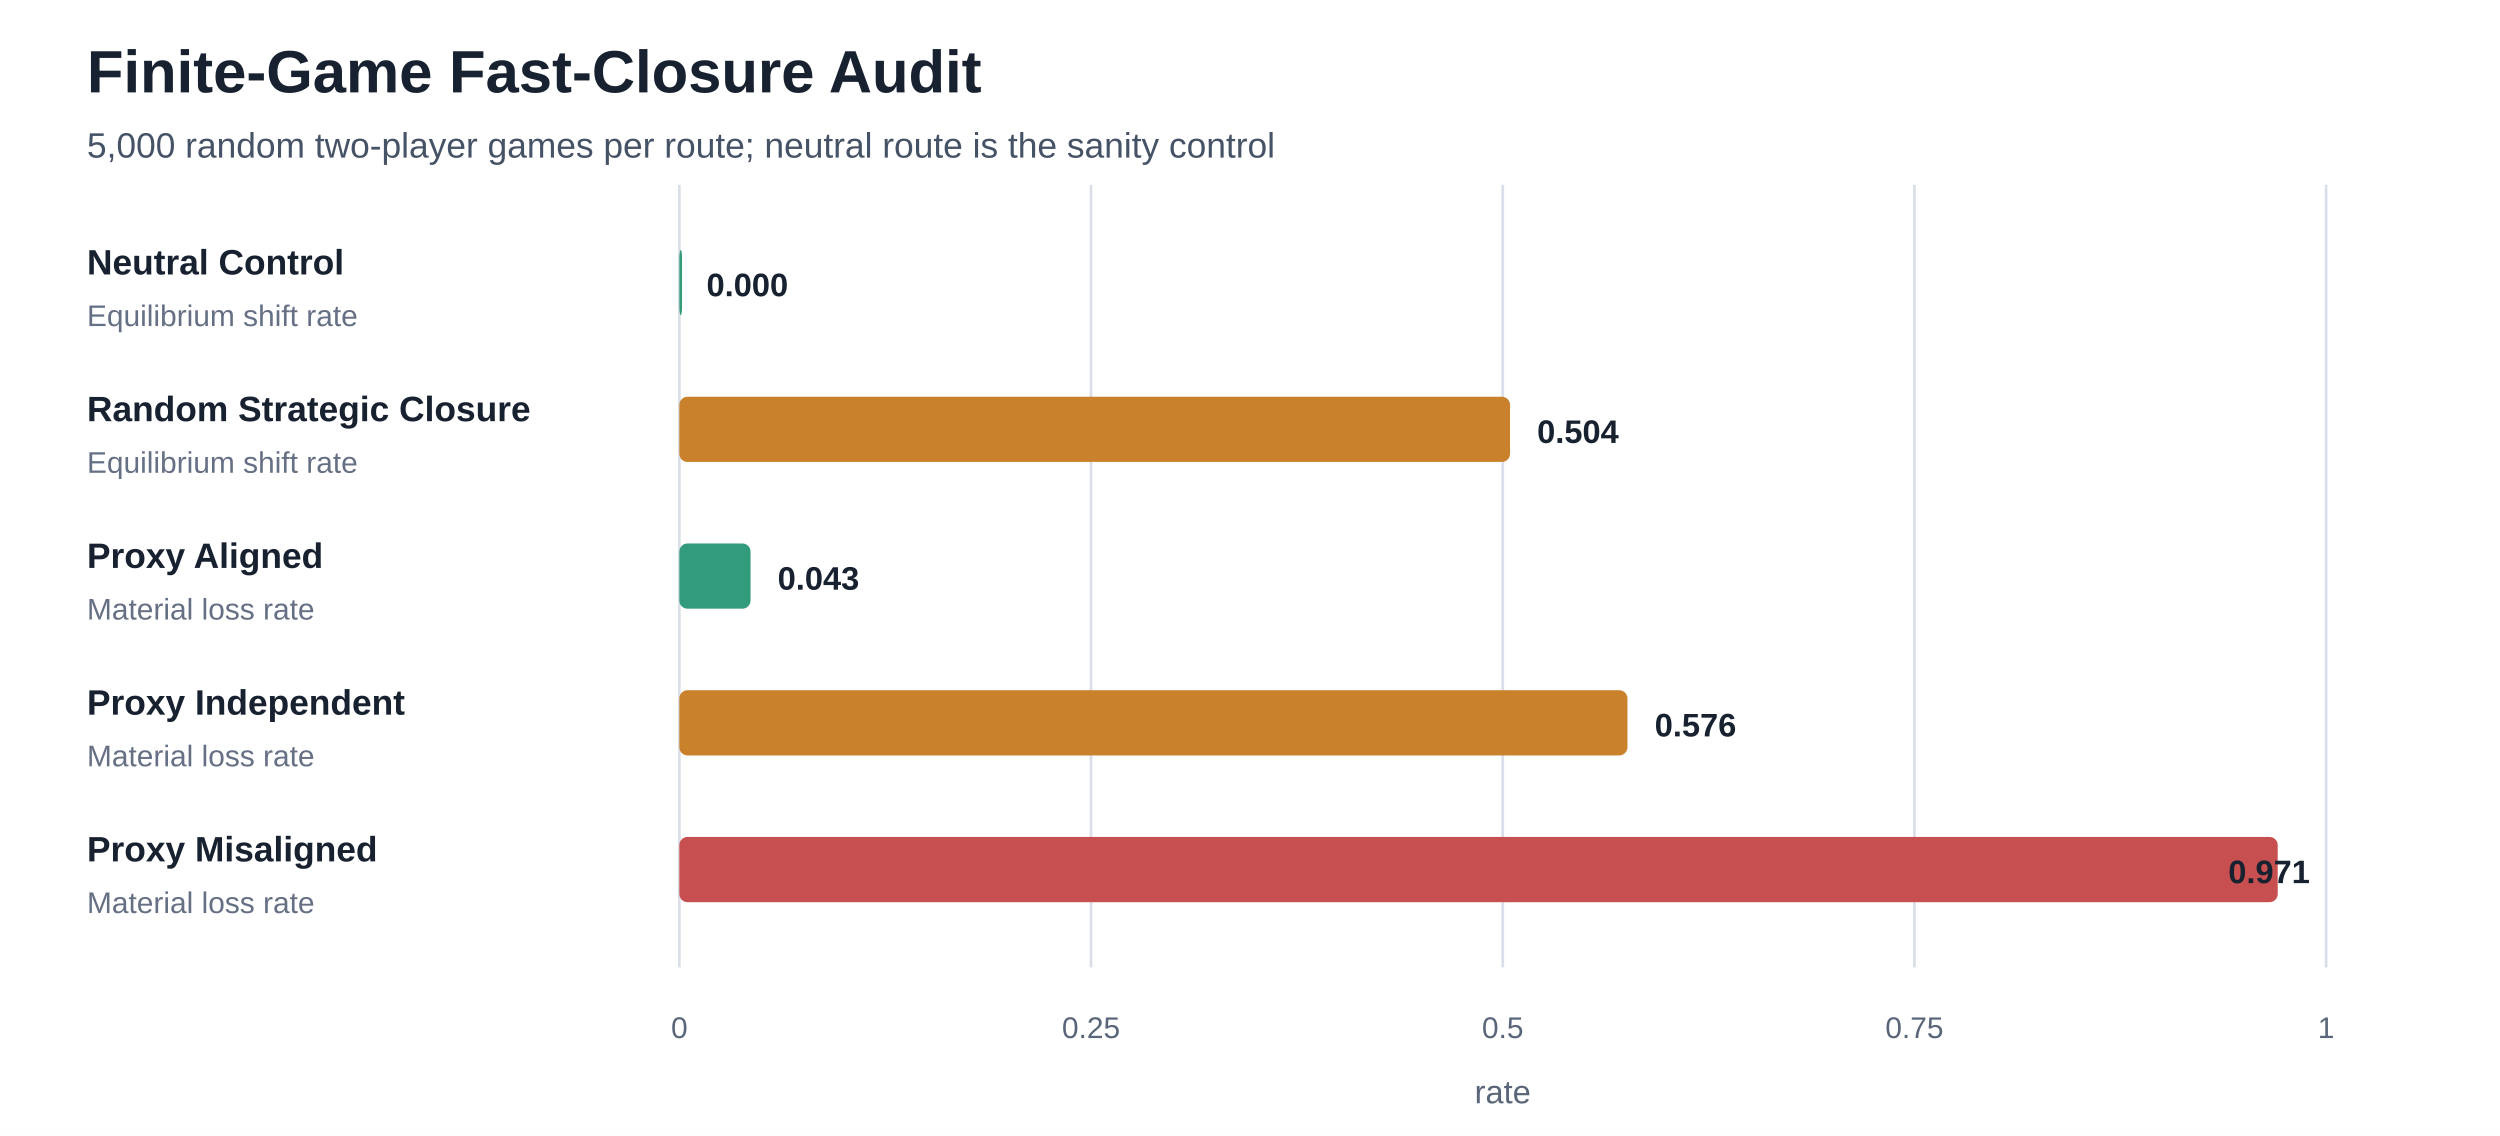
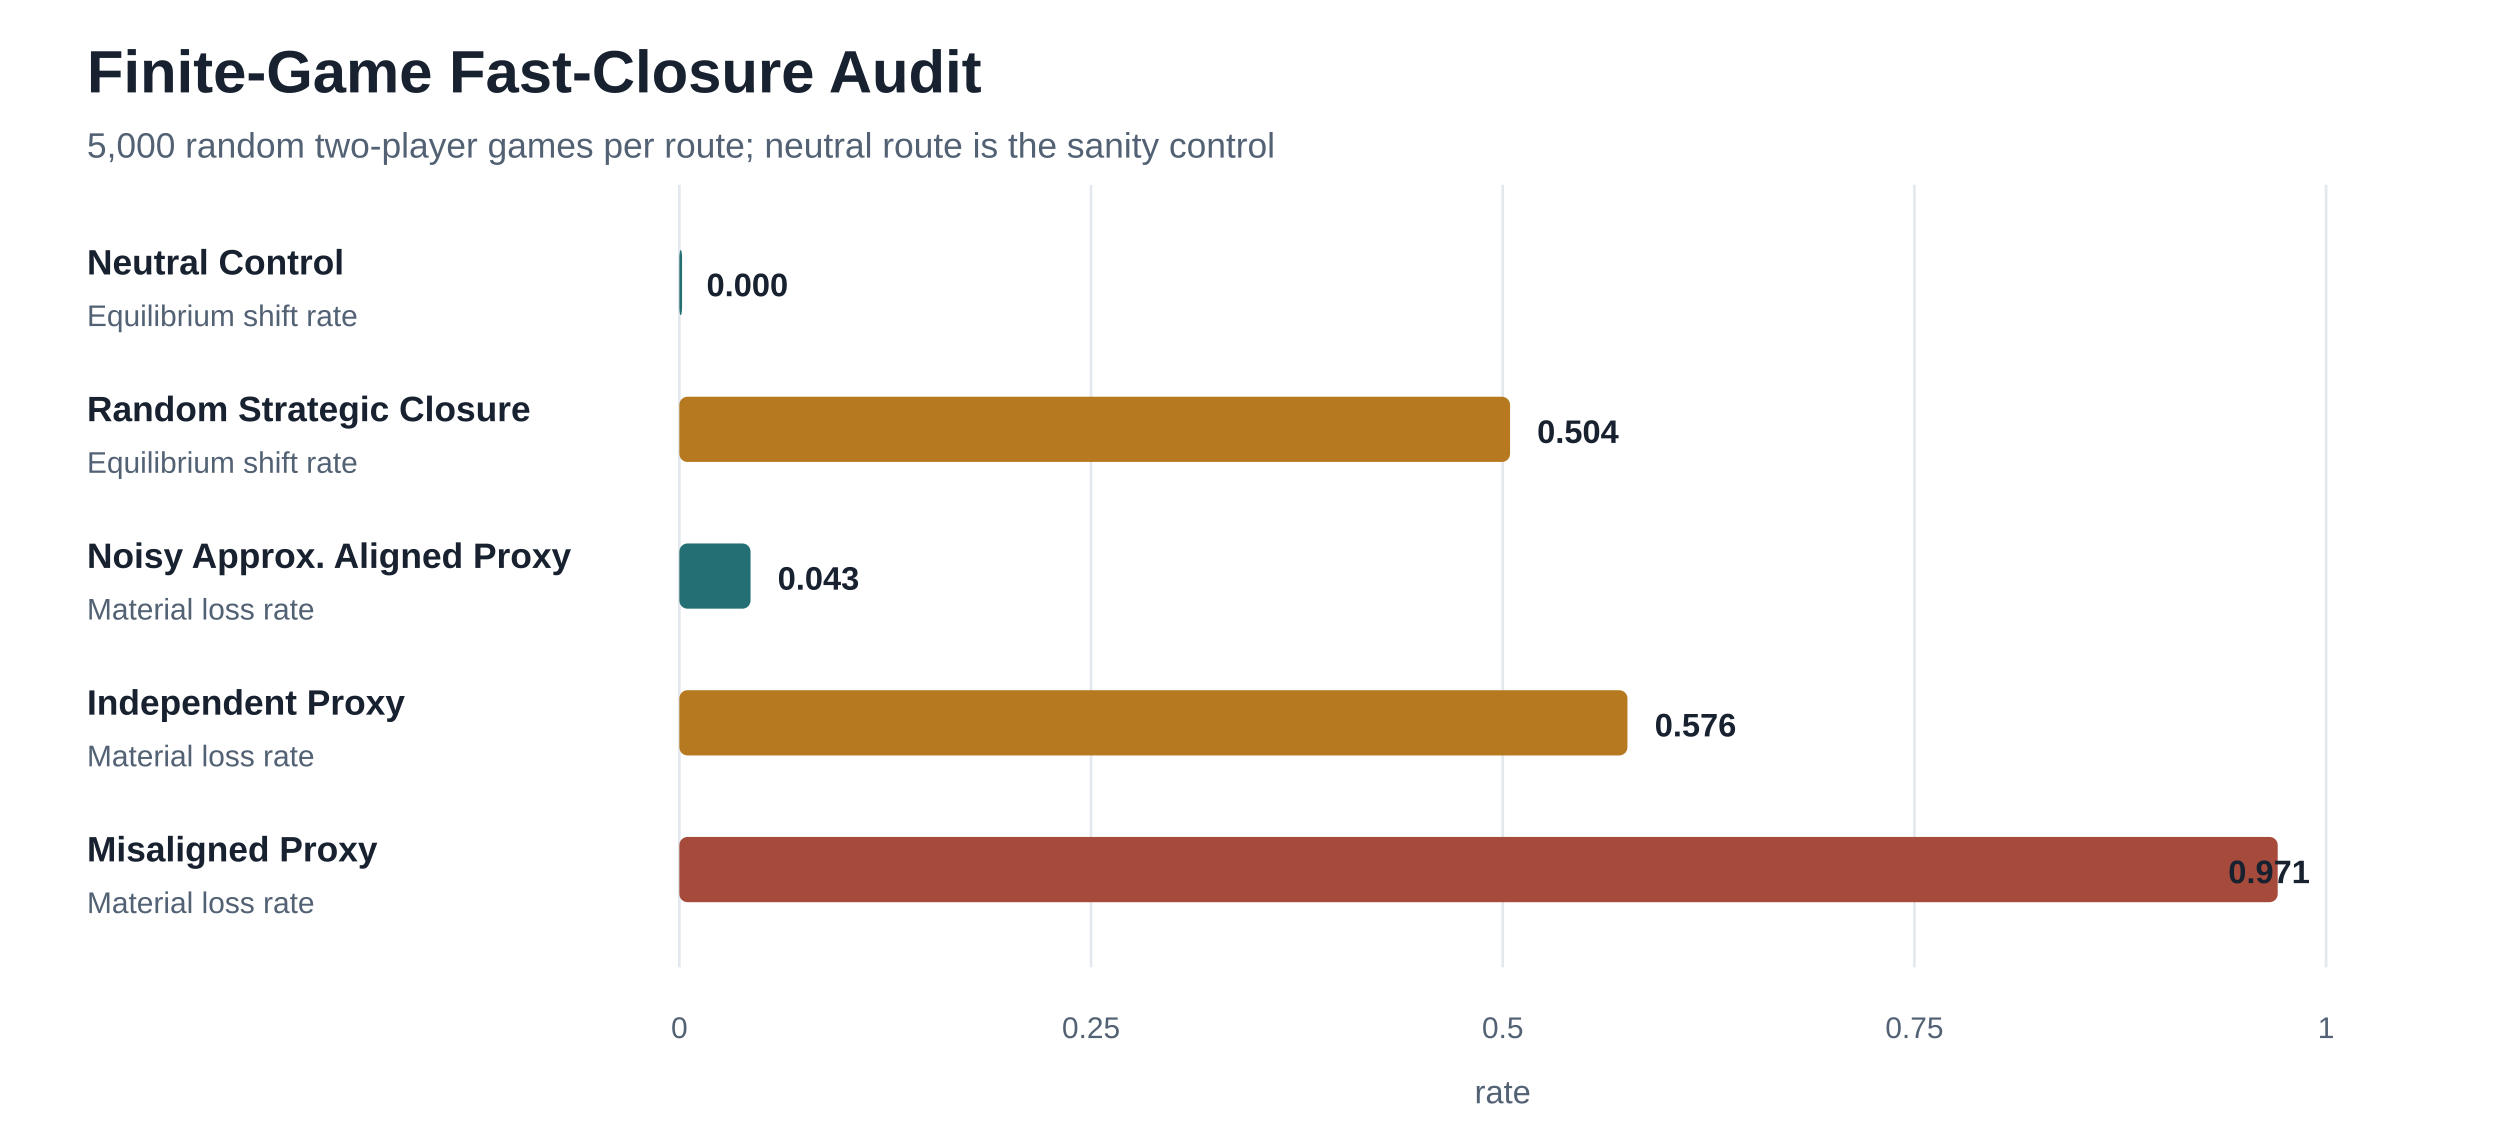
<svg xmlns="http://www.w3.org/2000/svg" width="920" height="418" viewBox="0 0 920 418">
  <rect width="100%" height="100%" fill="#ffffff" />
  <text x="32" y="34" font-family="Arial, sans-serif" font-size="22" font-weight="700" fill="#18212f">Finite-Game Fast-Closure Audit</text>
-   <text x="32" y="58" font-family="Arial, sans-serif" font-size="13" fill="#465366">5,000 random two-player games per route; neutral route is the sanity control</text>
-   <line x1="250.0" y1="68" x2="250.0" y2="356" stroke="#d9dee8" stroke-width="1" />
-   <text x="250.0" y="382" font-family="Arial, sans-serif" font-size="11" fill="#596579" text-anchor="middle">0</text>
-   <line x1="401.5" y1="68" x2="401.5" y2="356" stroke="#d9dee8" stroke-width="1" />
-   <text x="401.5" y="382" font-family="Arial, sans-serif" font-size="11" fill="#596579" text-anchor="middle">0.25</text>
-   <line x1="553.0" y1="68" x2="553.0" y2="356" stroke="#d9dee8" stroke-width="1" />
-   <text x="553.0" y="382" font-family="Arial, sans-serif" font-size="11" fill="#596579" text-anchor="middle">0.5</text>
-   <line x1="704.5" y1="68" x2="704.5" y2="356" stroke="#d9dee8" stroke-width="1" />
-   <text x="704.5" y="382" font-family="Arial, sans-serif" font-size="11" fill="#596579" text-anchor="middle">0.75</text>
-   <line x1="856.0" y1="68" x2="856.0" y2="356" stroke="#d9dee8" stroke-width="1" />
-   <text x="856.0" y="382" font-family="Arial, sans-serif" font-size="11" fill="#596579" text-anchor="middle">1</text>
+   <text x="32" y="58" font-family="Arial, sans-serif" font-size="13" fill="#526173">5,000 random two-player games per route; neutral route is the sanity control</text>
+   <line x1="250.0" y1="68" x2="250.0" y2="356" stroke="#e3e8ef" stroke-width="1" />
+   <text x="250.0" y="382" font-family="Arial, sans-serif" font-size="11" fill="#526173" text-anchor="middle">0</text>
+   <line x1="401.5" y1="68" x2="401.5" y2="356" stroke="#e3e8ef" stroke-width="1" />
+   <text x="401.5" y="382" font-family="Arial, sans-serif" font-size="11" fill="#526173" text-anchor="middle">0.25</text>
+   <line x1="553.0" y1="68" x2="553.0" y2="356" stroke="#e3e8ef" stroke-width="1" />
+   <text x="553.0" y="382" font-family="Arial, sans-serif" font-size="11" fill="#526173" text-anchor="middle">0.5</text>
+   <line x1="704.5" y1="68" x2="704.5" y2="356" stroke="#e3e8ef" stroke-width="1" />
+   <text x="704.5" y="382" font-family="Arial, sans-serif" font-size="11" fill="#526173" text-anchor="middle">0.75</text>
+   <line x1="856.0" y1="68" x2="856.0" y2="356" stroke="#e3e8ef" stroke-width="1" />
+   <text x="856.0" y="382" font-family="Arial, sans-serif" font-size="11" fill="#526173" text-anchor="middle">1</text>
  <text x="32" y="101" font-family="Arial, sans-serif" font-size="13" font-weight="700" fill="#18212f">Neutral Control</text>
-   <text x="32" y="120" font-family="Arial, sans-serif" font-size="11" fill="#667085">Equilibrium shift rate</text>
-   <rect x="250" y="92" width="1.0" height="24" rx="3" fill="#319b7b" />
+   <text x="32" y="120" font-family="Arial, sans-serif" font-size="11" fill="#526173">Equilibrium shift rate</text>
+   <rect x="250" y="92" width="1.0" height="24" rx="3" fill="#236f73" />
  <text x="260.0" y="109" font-family="Arial, sans-serif" font-size="12" font-weight="700" fill="#18212f">0.000</text>
  <text x="32" y="155" font-family="Arial, sans-serif" font-size="13" font-weight="700" fill="#18212f">Random Strategic Closure</text>
-   <text x="32" y="174" font-family="Arial, sans-serif" font-size="11" fill="#667085">Equilibrium shift rate</text>
-   <rect x="250" y="146" width="305.7" height="24" rx="3" fill="#c9822b" />
+   <text x="32" y="174" font-family="Arial, sans-serif" font-size="11" fill="#526173">Equilibrium shift rate</text>
+   <rect x="250" y="146" width="305.7" height="24" rx="3" fill="#b7791f" />
  <text x="565.666" y="163" font-family="Arial, sans-serif" font-size="12" font-weight="700" fill="#18212f">0.504</text>
-   <text x="32" y="209" font-family="Arial, sans-serif" font-size="13" font-weight="700" fill="#18212f">Proxy Aligned</text>
-   <text x="32" y="228" font-family="Arial, sans-serif" font-size="11" fill="#667085">Material loss rate</text>
-   <rect x="250" y="200" width="26.2" height="24" rx="3" fill="#319b7b" />
+   <text x="32" y="209" font-family="Arial, sans-serif" font-size="13" font-weight="700" fill="#18212f">Noisy Approx. Aligned Proxy</text>
+   <text x="32" y="228" font-family="Arial, sans-serif" font-size="11" fill="#526173">Material loss rate</text>
+   <rect x="250" y="200" width="26.2" height="24" rx="3" fill="#236f73" />
  <text x="286.179" y="217" font-family="Arial, sans-serif" font-size="12" font-weight="700" fill="#18212f">0.043</text>
-   <text x="32" y="263" font-family="Arial, sans-serif" font-size="13" font-weight="700" fill="#18212f">Proxy Independent</text>
-   <text x="32" y="282" font-family="Arial, sans-serif" font-size="11" fill="#667085">Material loss rate</text>
-   <rect x="250" y="254" width="348.9" height="24" rx="3" fill="#c9822b" />
+   <text x="32" y="263" font-family="Arial, sans-serif" font-size="13" font-weight="700" fill="#18212f">Independent Proxy</text>
+   <text x="32" y="282" font-family="Arial, sans-serif" font-size="11" fill="#526173">Material loss rate</text>
+   <rect x="250" y="254" width="348.9" height="24" rx="3" fill="#b7791f" />
  <text x="608.935" y="271" font-family="Arial, sans-serif" font-size="12" font-weight="700" fill="#18212f">0.576</text>
-   <text x="32" y="317" font-family="Arial, sans-serif" font-size="13" font-weight="700" fill="#18212f">Proxy Misaligned</text>
-   <text x="32" y="336" font-family="Arial, sans-serif" font-size="11" fill="#667085">Material loss rate</text>
-   <rect x="250" y="308" width="588.2" height="24" rx="3" fill="#c84f4f" />
+   <text x="32" y="317" font-family="Arial, sans-serif" font-size="13" font-weight="700" fill="#18212f">Misaligned Proxy</text>
+   <text x="32" y="336" font-family="Arial, sans-serif" font-size="11" fill="#526173">Material loss rate</text>
+   <rect x="250" y="308" width="588.2" height="24" rx="3" fill="#a64b3c" />
  <text x="820" y="325" font-family="Arial, sans-serif" font-size="12" font-weight="700" fill="#18212f">0.971</text>
-   <text x="553.0" y="406" font-family="Arial, sans-serif" font-size="12" fill="#596579" text-anchor="middle">rate</text>
+   <text x="553.0" y="406" font-family="Arial, sans-serif" font-size="12" fill="#526173" text-anchor="middle">rate</text>
</svg>
